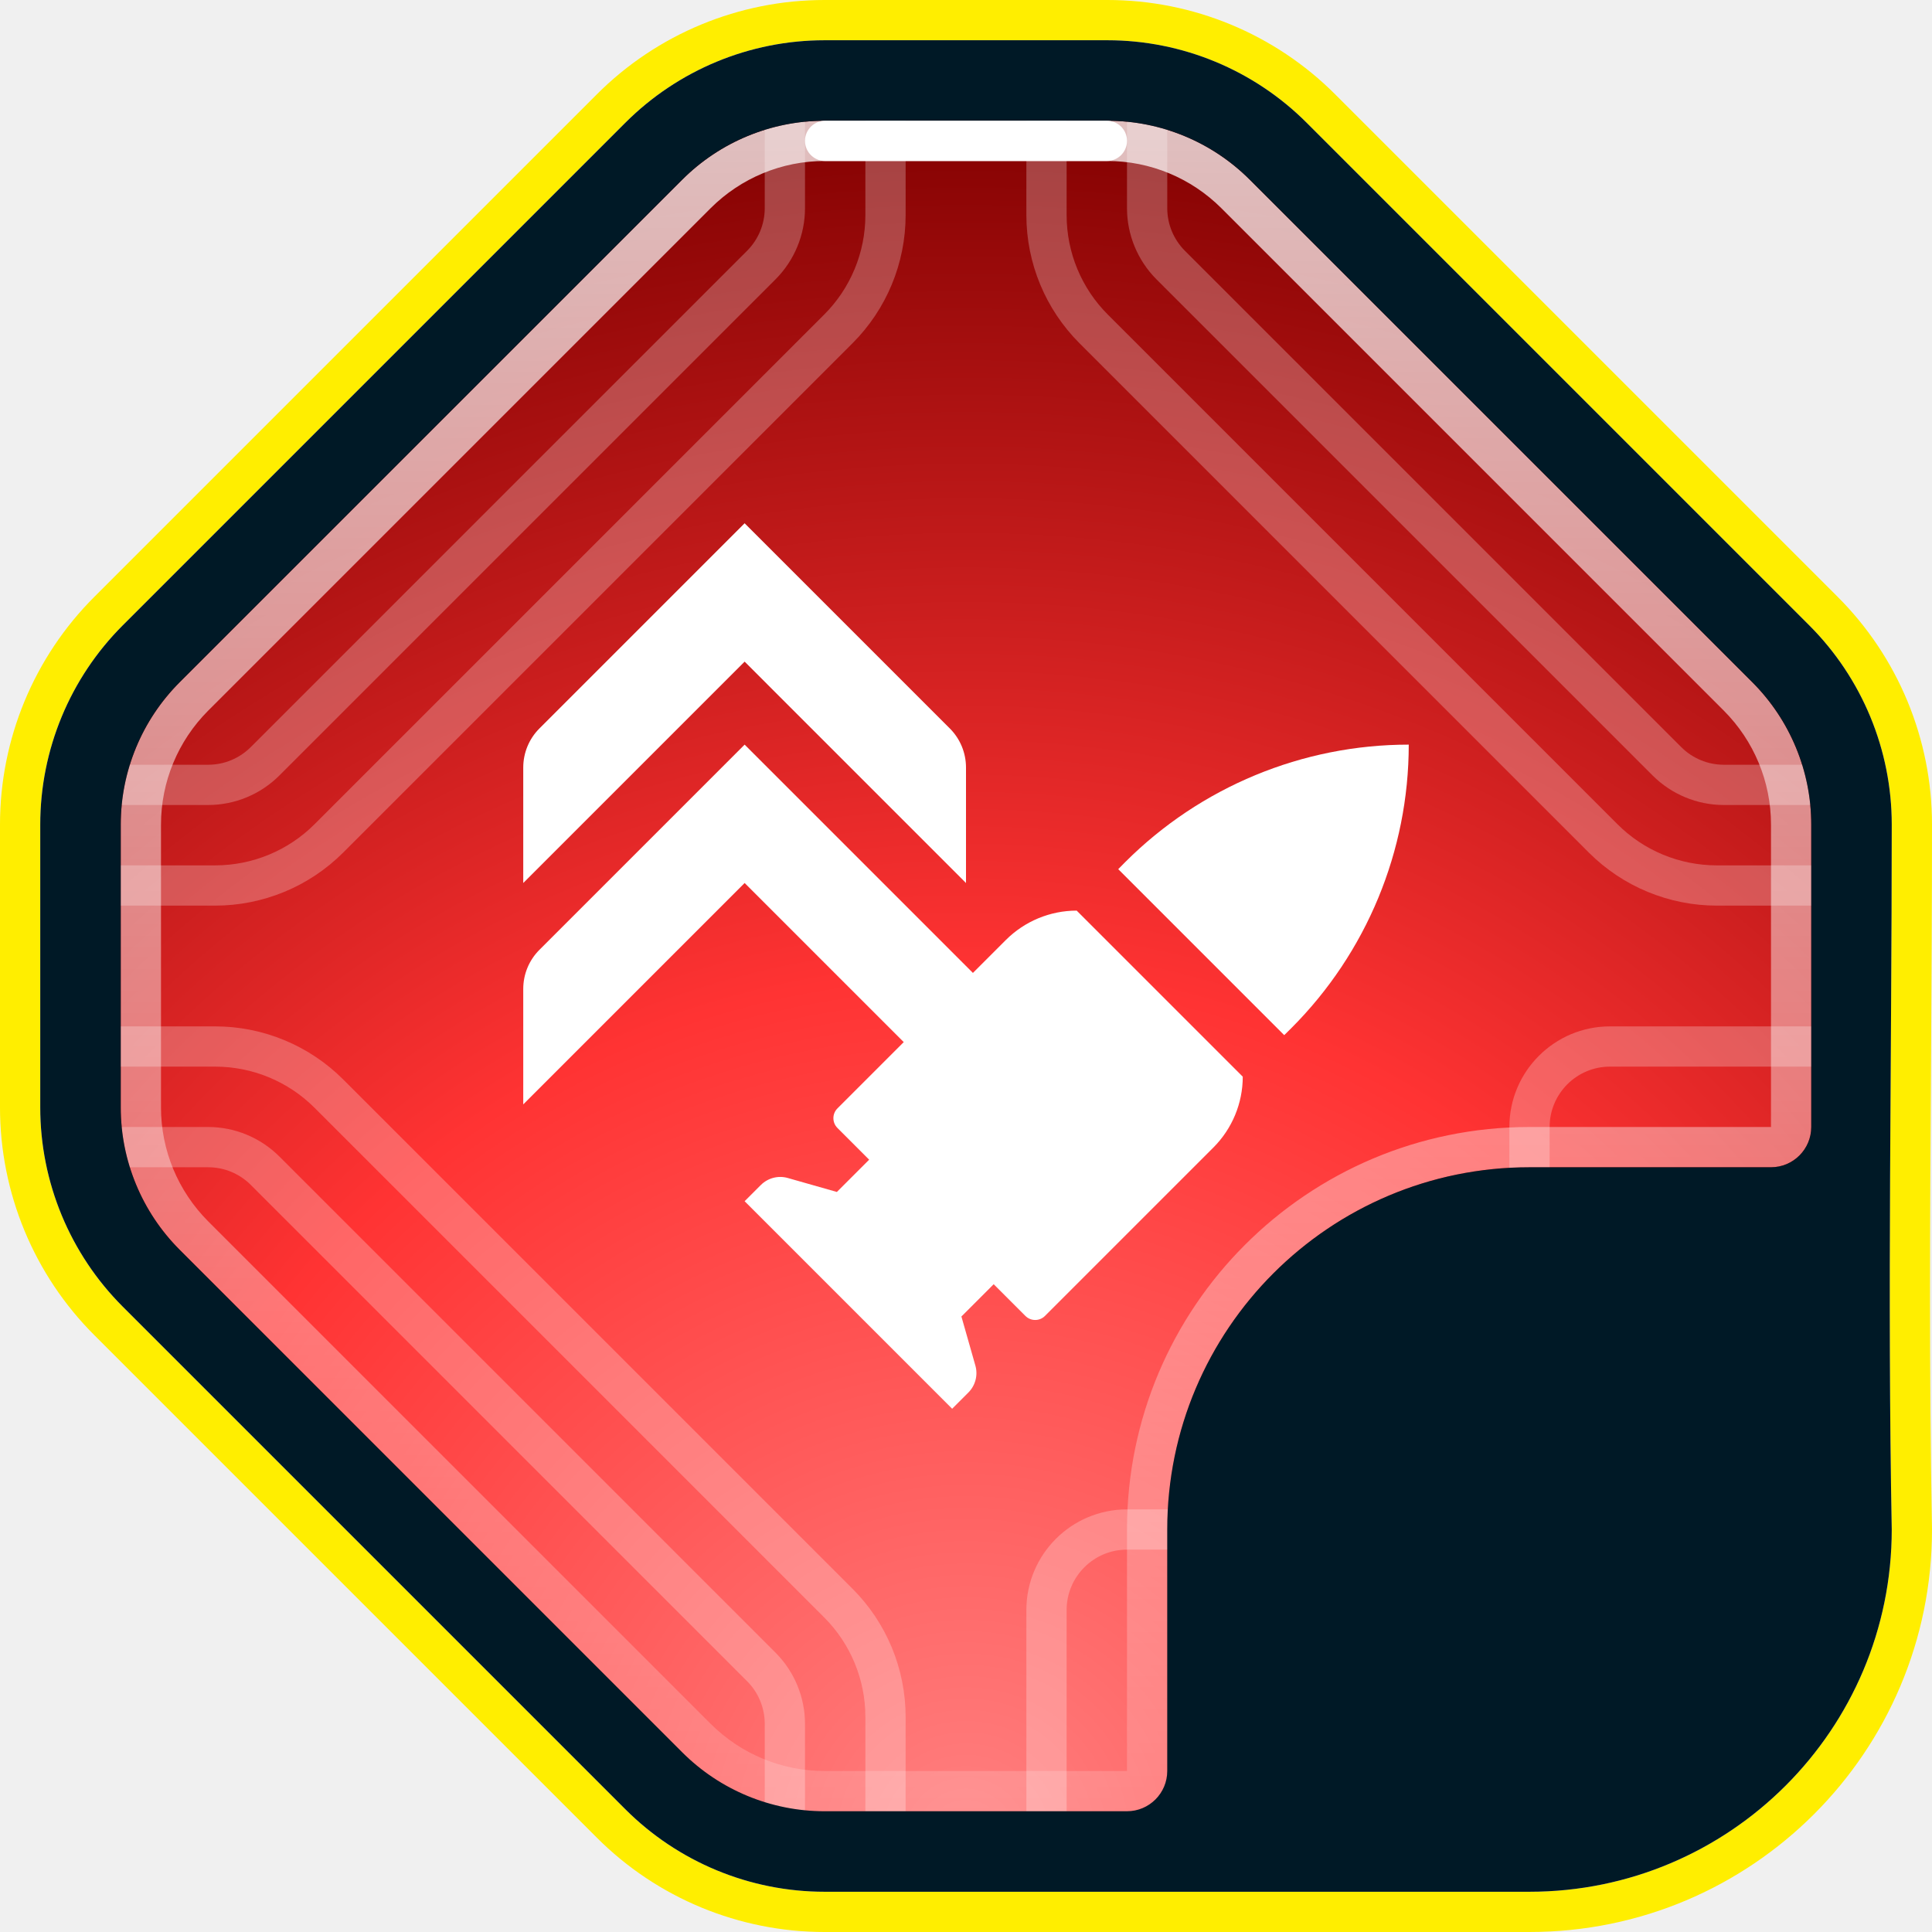
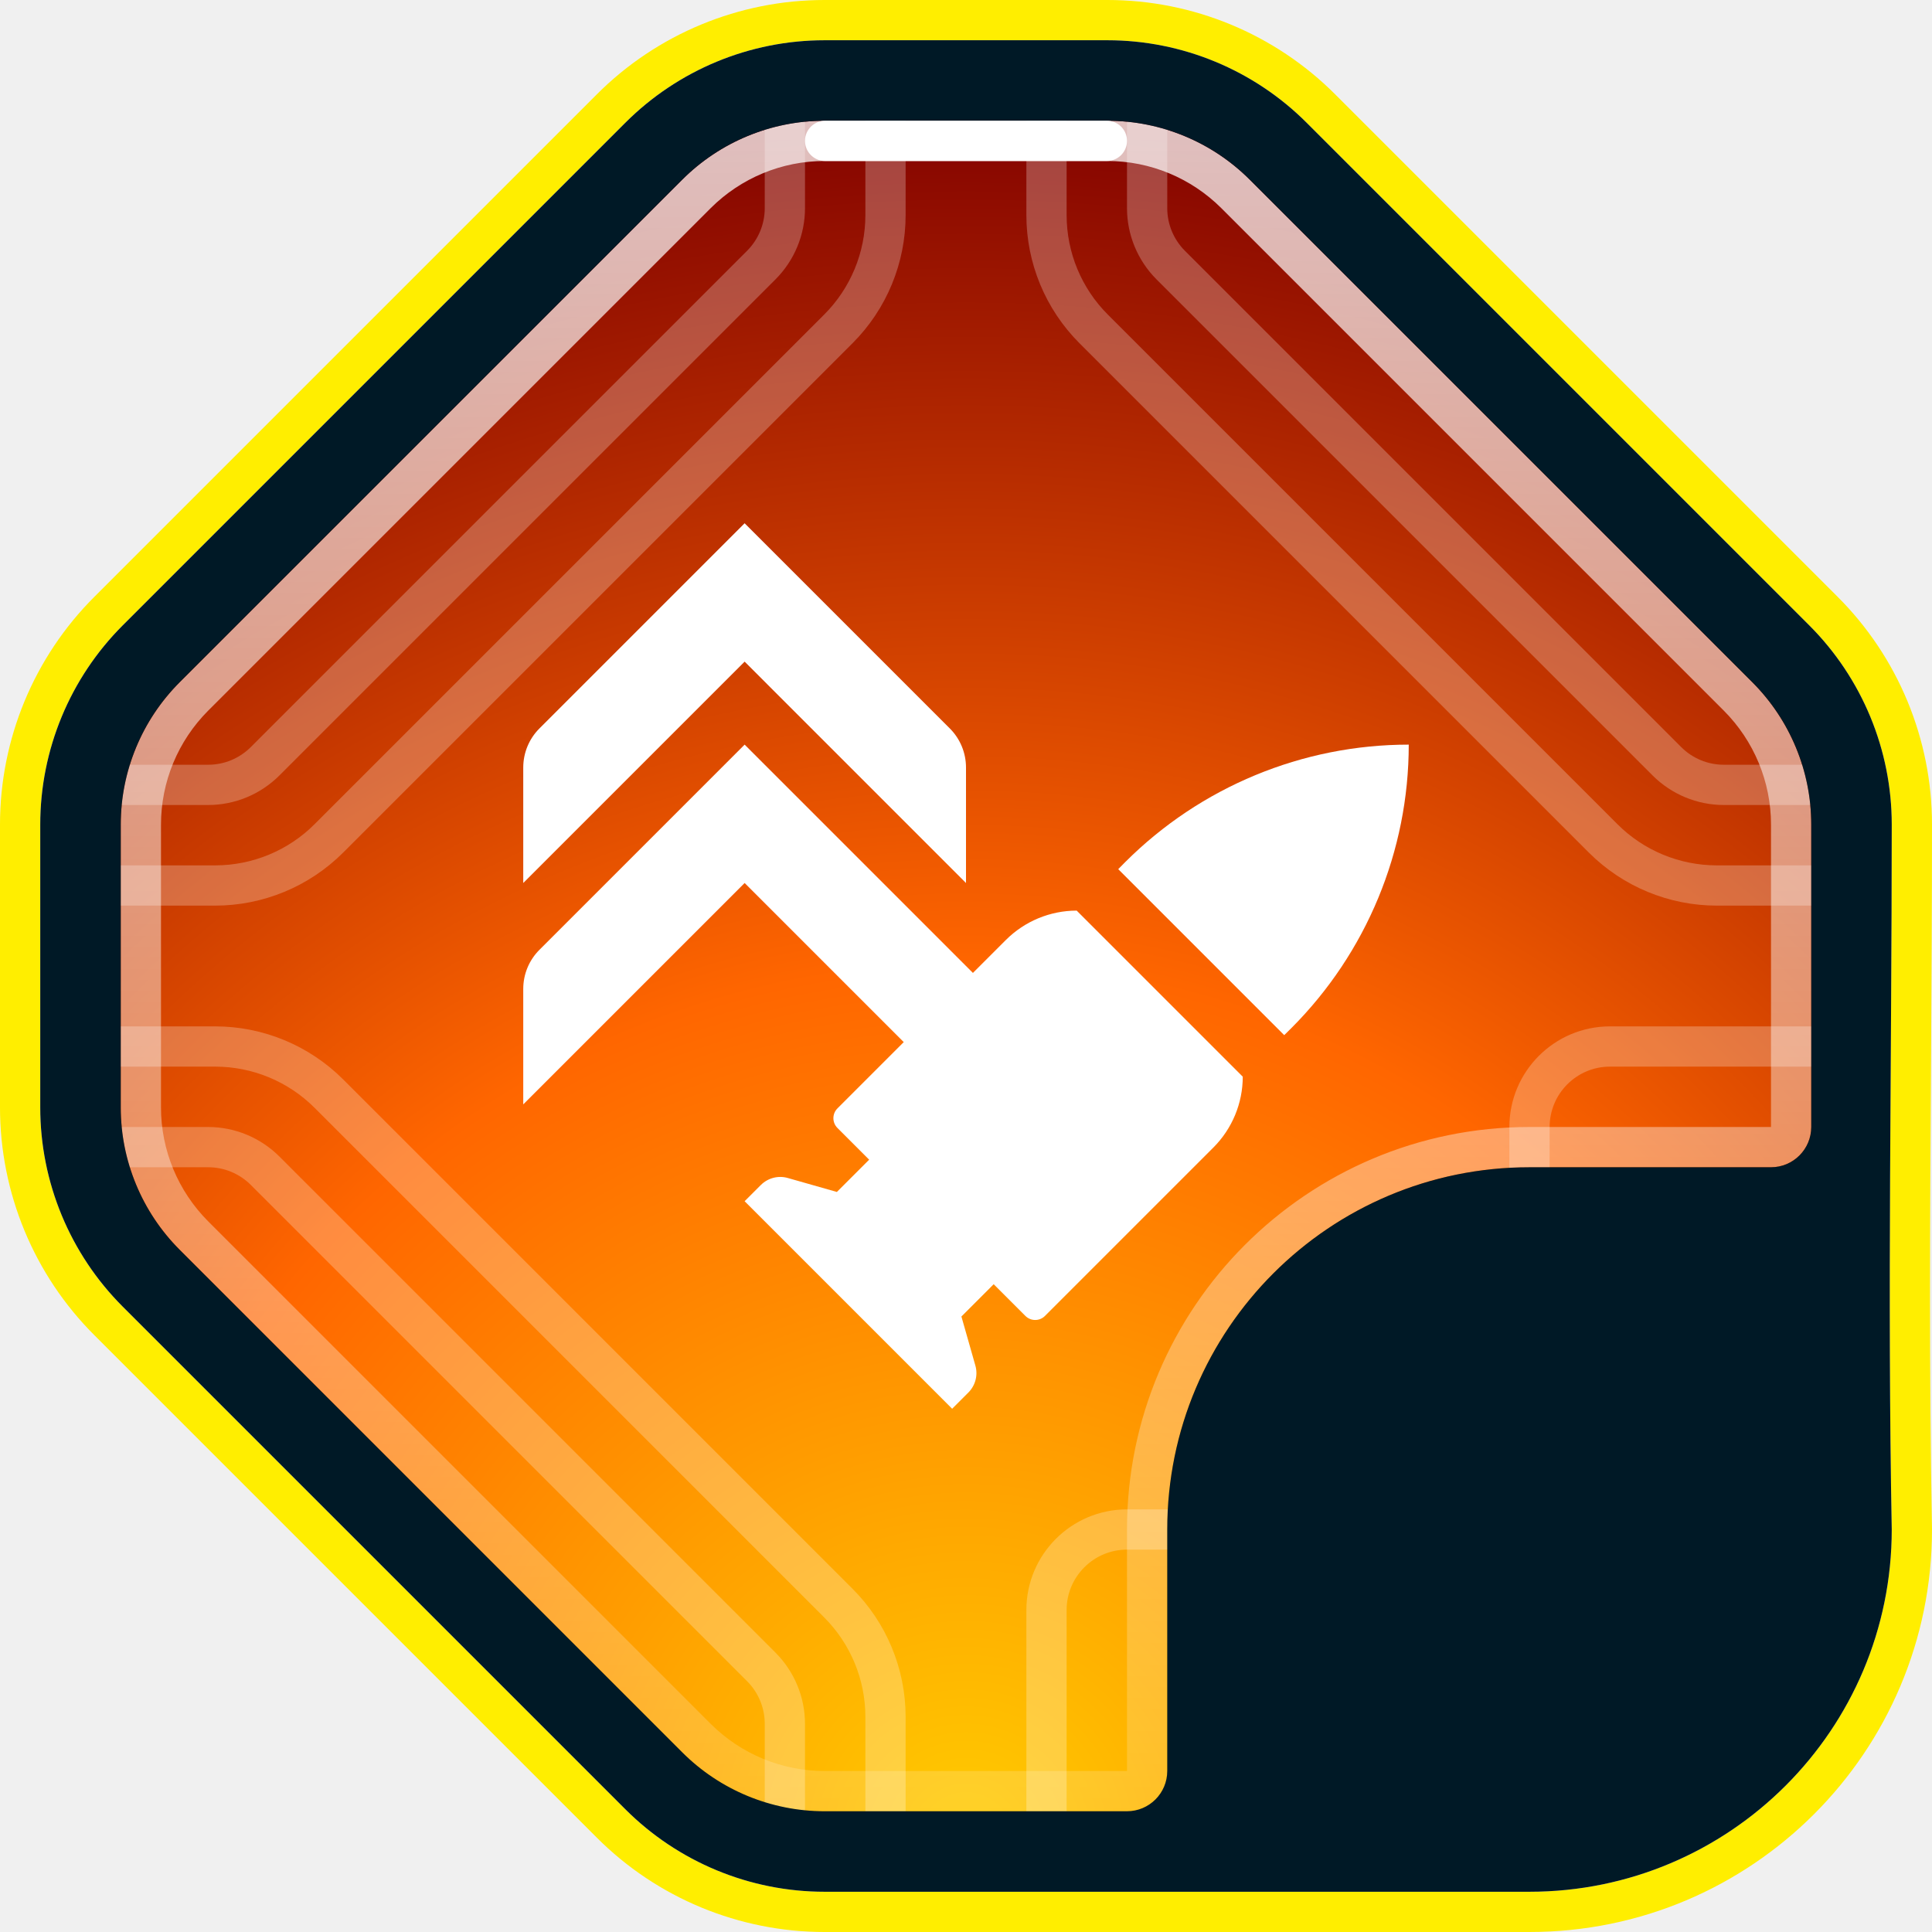
<svg xmlns="http://www.w3.org/2000/svg" width="24" height="24" viewBox="0 0 24 24" fill="none">
  <path fill-rule="evenodd" clip-rule="evenodd" d="M24 19C24 21.761 21.761 24 19 24H10.243C9.182 24 8.164 23.579 7.414 22.828L1.172 16.586C0.421 15.836 0 14.818 0 13.757V10.243C0 9.182 0.421 8.164 1.172 7.414L7.414 1.172C8.164 0.421 9.182 0 10.243 0H13.757C14.818 0 15.836 0.421 16.586 1.172L22.828 7.414C23.579 8.164 24 9.182 24 10.243C24 11.222 23.994 12.198 23.988 13.173C23.975 15.116 23.963 17.052 24 18.991L24 19ZM23.5 19C23.463 17.055 23.475 15.108 23.488 13.161C23.494 12.188 23.5 11.215 23.5 10.243C23.5 9.314 23.131 8.424 22.475 7.768L16.232 1.525C15.576 0.869 14.686 0.5 13.757 0.5H10.243C9.314 0.5 8.424 0.869 7.768 1.525L1.525 7.768C0.869 8.424 0.5 9.314 0.5 10.243V13.757C0.5 14.686 0.869 15.576 1.525 16.232L7.768 22.475C8.424 23.131 9.314 23.5 10.243 23.5H19C21.485 23.5 23.5 21.485 23.5 19Z" fill="#FFEE00" />
  <path d="M8.121 1.879L1.879 8.121C1.316 8.684 1 9.447 1 10.243V13.757C1 14.553 1.316 15.316 1.879 15.879L8.121 22.121C8.684 22.684 9.447 23 10.243 23H13.757C14.553 23 15.316 22.684 15.879 22.121L22.121 15.879C22.684 15.316 23 14.553 23 13.757V10.243C23 9.447 22.684 8.684 22.121 8.121L15.879 1.879C15.316 1.316 14.553 1 13.757 1H10.243C9.447 1 8.684 1.316 8.121 1.879Z" fill="url(#paint0_radial_19890_72217)" />
  <path fill-rule="evenodd" clip-rule="evenodd" d="M10 1V2.586C10 2.917 9.868 3.235 9.634 3.47L3.47 9.634C3.235 9.868 2.917 10 2.586 10H1V9.5H2.586C2.785 9.5 2.975 9.421 3.116 9.28L9.28 3.116C9.421 2.975 9.5 2.785 9.5 2.586V1H10ZM14 1V2.586C14 2.917 14.132 3.235 14.366 3.47L20.53 9.634C20.765 9.868 21.083 10 21.414 10H23V9.5H21.414C21.215 9.5 21.024 9.421 20.884 9.28L14.72 3.116C14.579 2.975 14.5 2.785 14.5 2.586V1H14ZM10 21.414V23H9.5V21.414C9.5 21.215 9.421 21.024 9.28 20.884L3.116 14.72C2.975 14.579 2.785 14.5 2.586 14.5H1V14H2.586C2.917 14 3.235 14.132 3.47 14.366L9.634 20.53C9.868 20.765 10 21.083 10 21.414ZM11.25 1V2.672C11.25 3.268 11.013 3.841 10.591 4.263L4.263 10.591C3.841 11.013 3.268 11.25 2.672 11.25H1V10.75H2.672C3.136 10.75 3.581 10.566 3.909 10.237L10.237 3.909C10.566 3.581 10.75 3.136 10.75 2.672V1H11.25ZM12.75 2.672V1H13.25V2.672C13.25 3.136 13.434 3.581 13.763 3.909L20.091 10.237C20.419 10.566 20.864 10.75 21.328 10.75H23V11.25H21.328C20.732 11.25 20.159 11.013 19.737 10.591L13.409 4.263C12.987 3.841 12.75 3.268 12.75 2.672ZM11.25 23V21.328C11.25 20.732 11.013 20.159 10.591 19.737L4.263 13.409C3.841 12.987 3.268 12.75 2.672 12.75H1V13.25H2.672C3.136 13.25 3.581 13.434 3.909 13.763L10.237 20.091C10.566 20.419 10.75 20.864 10.75 21.328V23H11.25ZM12.75 20V23H13.25V20C13.25 19.586 13.586 19.25 14 19.25H15V18.75H14C13.31 18.75 12.75 19.31 12.75 20ZM20 12.75C19.31 12.75 18.75 13.31 18.75 14V15H19.25V14C19.25 13.586 19.586 13.25 20 13.25H23V12.75H20Z" fill="white" fill-opacity="0.25" />
  <path fill-rule="evenodd" clip-rule="evenodd" d="M10.243 2C9.712 2 9.204 2.211 8.828 2.586L2.586 8.828C2.211 9.204 2 9.712 2 10.243V13.757C2 14.288 2.211 14.796 2.586 15.172L8.828 21.414C9.204 21.789 9.712 22 10.243 22H14V19C14 16.239 16.239 14 19 14H22V10.243C22 9.712 21.789 9.204 21.414 8.828L15.172 2.586C14.796 2.211 14.288 2 13.757 2H10.243ZM10.243 1.5C9.58 1.5 8.944 1.763 8.475 2.232L2.232 8.475C1.763 8.944 1.5 9.58 1.5 10.243V13.757C1.5 14.42 1.763 15.056 2.232 15.525L8.475 21.768C8.944 22.237 9.58 22.5 10.243 22.5H14C14.276 22.5 14.5 22.276 14.5 22V19C14.5 16.515 16.515 14.5 19 14.5H22C22.276 14.5 22.5 14.276 22.5 14V10.243C22.5 9.58 22.237 8.944 21.768 8.475L15.525 2.232C15.056 1.763 14.42 1.5 13.757 1.5H10.243Z" fill="url(#paint1_linear_19890_72217)" />
  <path fill-rule="evenodd" clip-rule="evenodd" d="M9.25 6.5L6.701 9.049C6.572 9.178 6.5 9.352 6.5 9.535L6.5 10.969L9.25 8.219L12 10.969C12 10.595 12 9.918 12 9.535C12 9.352 11.928 9.178 11.799 9.049L9.25 6.5ZM6.5 12.285C6.5 12.102 6.572 11.928 6.701 11.799L9.25 9.25L12.688 12.688L12 13.719L9.25 10.969L6.5 13.719L6.5 12.285Z" fill="white" />
  <path d="M13.891 10.797L13.979 10.708C14.913 9.775 16.179 9.25 17.5 9.25C17.5 10.571 16.975 11.837 16.042 12.771L15.953 12.859L13.891 10.797Z" fill="white" />
  <path d="M9.25 14.922L11.828 17.5L12.029 17.299C12.117 17.211 12.151 17.082 12.116 16.962L11.943 16.354L12.344 15.953L12.738 16.347C12.805 16.414 12.914 16.414 12.981 16.347L15.073 14.255C15.306 14.022 15.438 13.705 15.438 13.375L13.375 11.312C13.045 11.312 12.728 11.444 12.495 11.677L10.403 13.769C10.336 13.836 10.336 13.945 10.403 14.012L10.797 14.406L10.396 14.807L9.788 14.634C9.668 14.599 9.539 14.633 9.451 14.721L9.25 14.922Z" fill="white" />
  <path fill-rule="evenodd" clip-rule="evenodd" d="M10.243 23.5C9.314 23.5 8.424 23.131 7.768 22.475L1.525 16.232C0.869 15.576 0.5 14.686 0.5 13.757V10.243C0.5 9.314 0.869 8.424 1.525 7.768L7.768 1.525C8.424 0.869 9.314 0.5 10.243 0.5H13.757C14.686 0.5 15.576 0.869 16.232 1.525L22.475 7.768C23.131 8.424 23.5 9.314 23.5 10.243C23.5 13.161 23.445 16.083 23.5 19C23.5 21.485 21.485 23.5 19 23.5C15.979 23.5 13.28 23.5 10.243 23.5ZM8.475 2.232C8.944 1.763 9.58 1.5 10.243 1.5H13.757C14.42 1.5 15.056 1.763 15.525 2.232L21.768 8.475C22.237 8.944 22.5 9.58 22.5 10.243V14C22.5 14.276 22.276 14.5 22 14.5H19C16.515 14.5 14.5 16.515 14.5 19V22C14.5 22.276 14.276 22.5 14 22.5H10.243C9.58 22.5 8.944 22.237 8.475 21.768L2.232 15.525C1.763 15.056 1.5 14.42 1.5 13.757V10.243C1.5 9.58 1.763 8.944 2.232 8.475L8.475 2.232Z" fill="#001926" />
  <rect x="10" y="1.5" width="4" height="0.5" rx="0.25" fill="white" />
  <defs>
    <radialGradient id="paint0_radial_19890_72217" cx="0" cy="0" r="1" gradientUnits="userSpaceOnUse" gradientTransform="translate(12 23) rotate(-90) scale(22)">
-       <stop stop-color="#FF8080" />
-       <stop offset="0.496" stop-color="#FF3333" />
+       <stop stop-color="#FFCC00" />
+       <stop offset="0.5" stop-color="#FF6600" />
      <stop offset="1" stop-color="#800000" />
    </radialGradient>
    <linearGradient id="paint1_linear_19890_72217" x1="12" y1="1.5" x2="12" y2="22.5" gradientUnits="userSpaceOnUse">
      <stop stop-color="white" stop-opacity="0.75" />
      <stop offset="1" stop-color="white" stop-opacity="0.15" />
    </linearGradient>
  </defs>
</svg>
